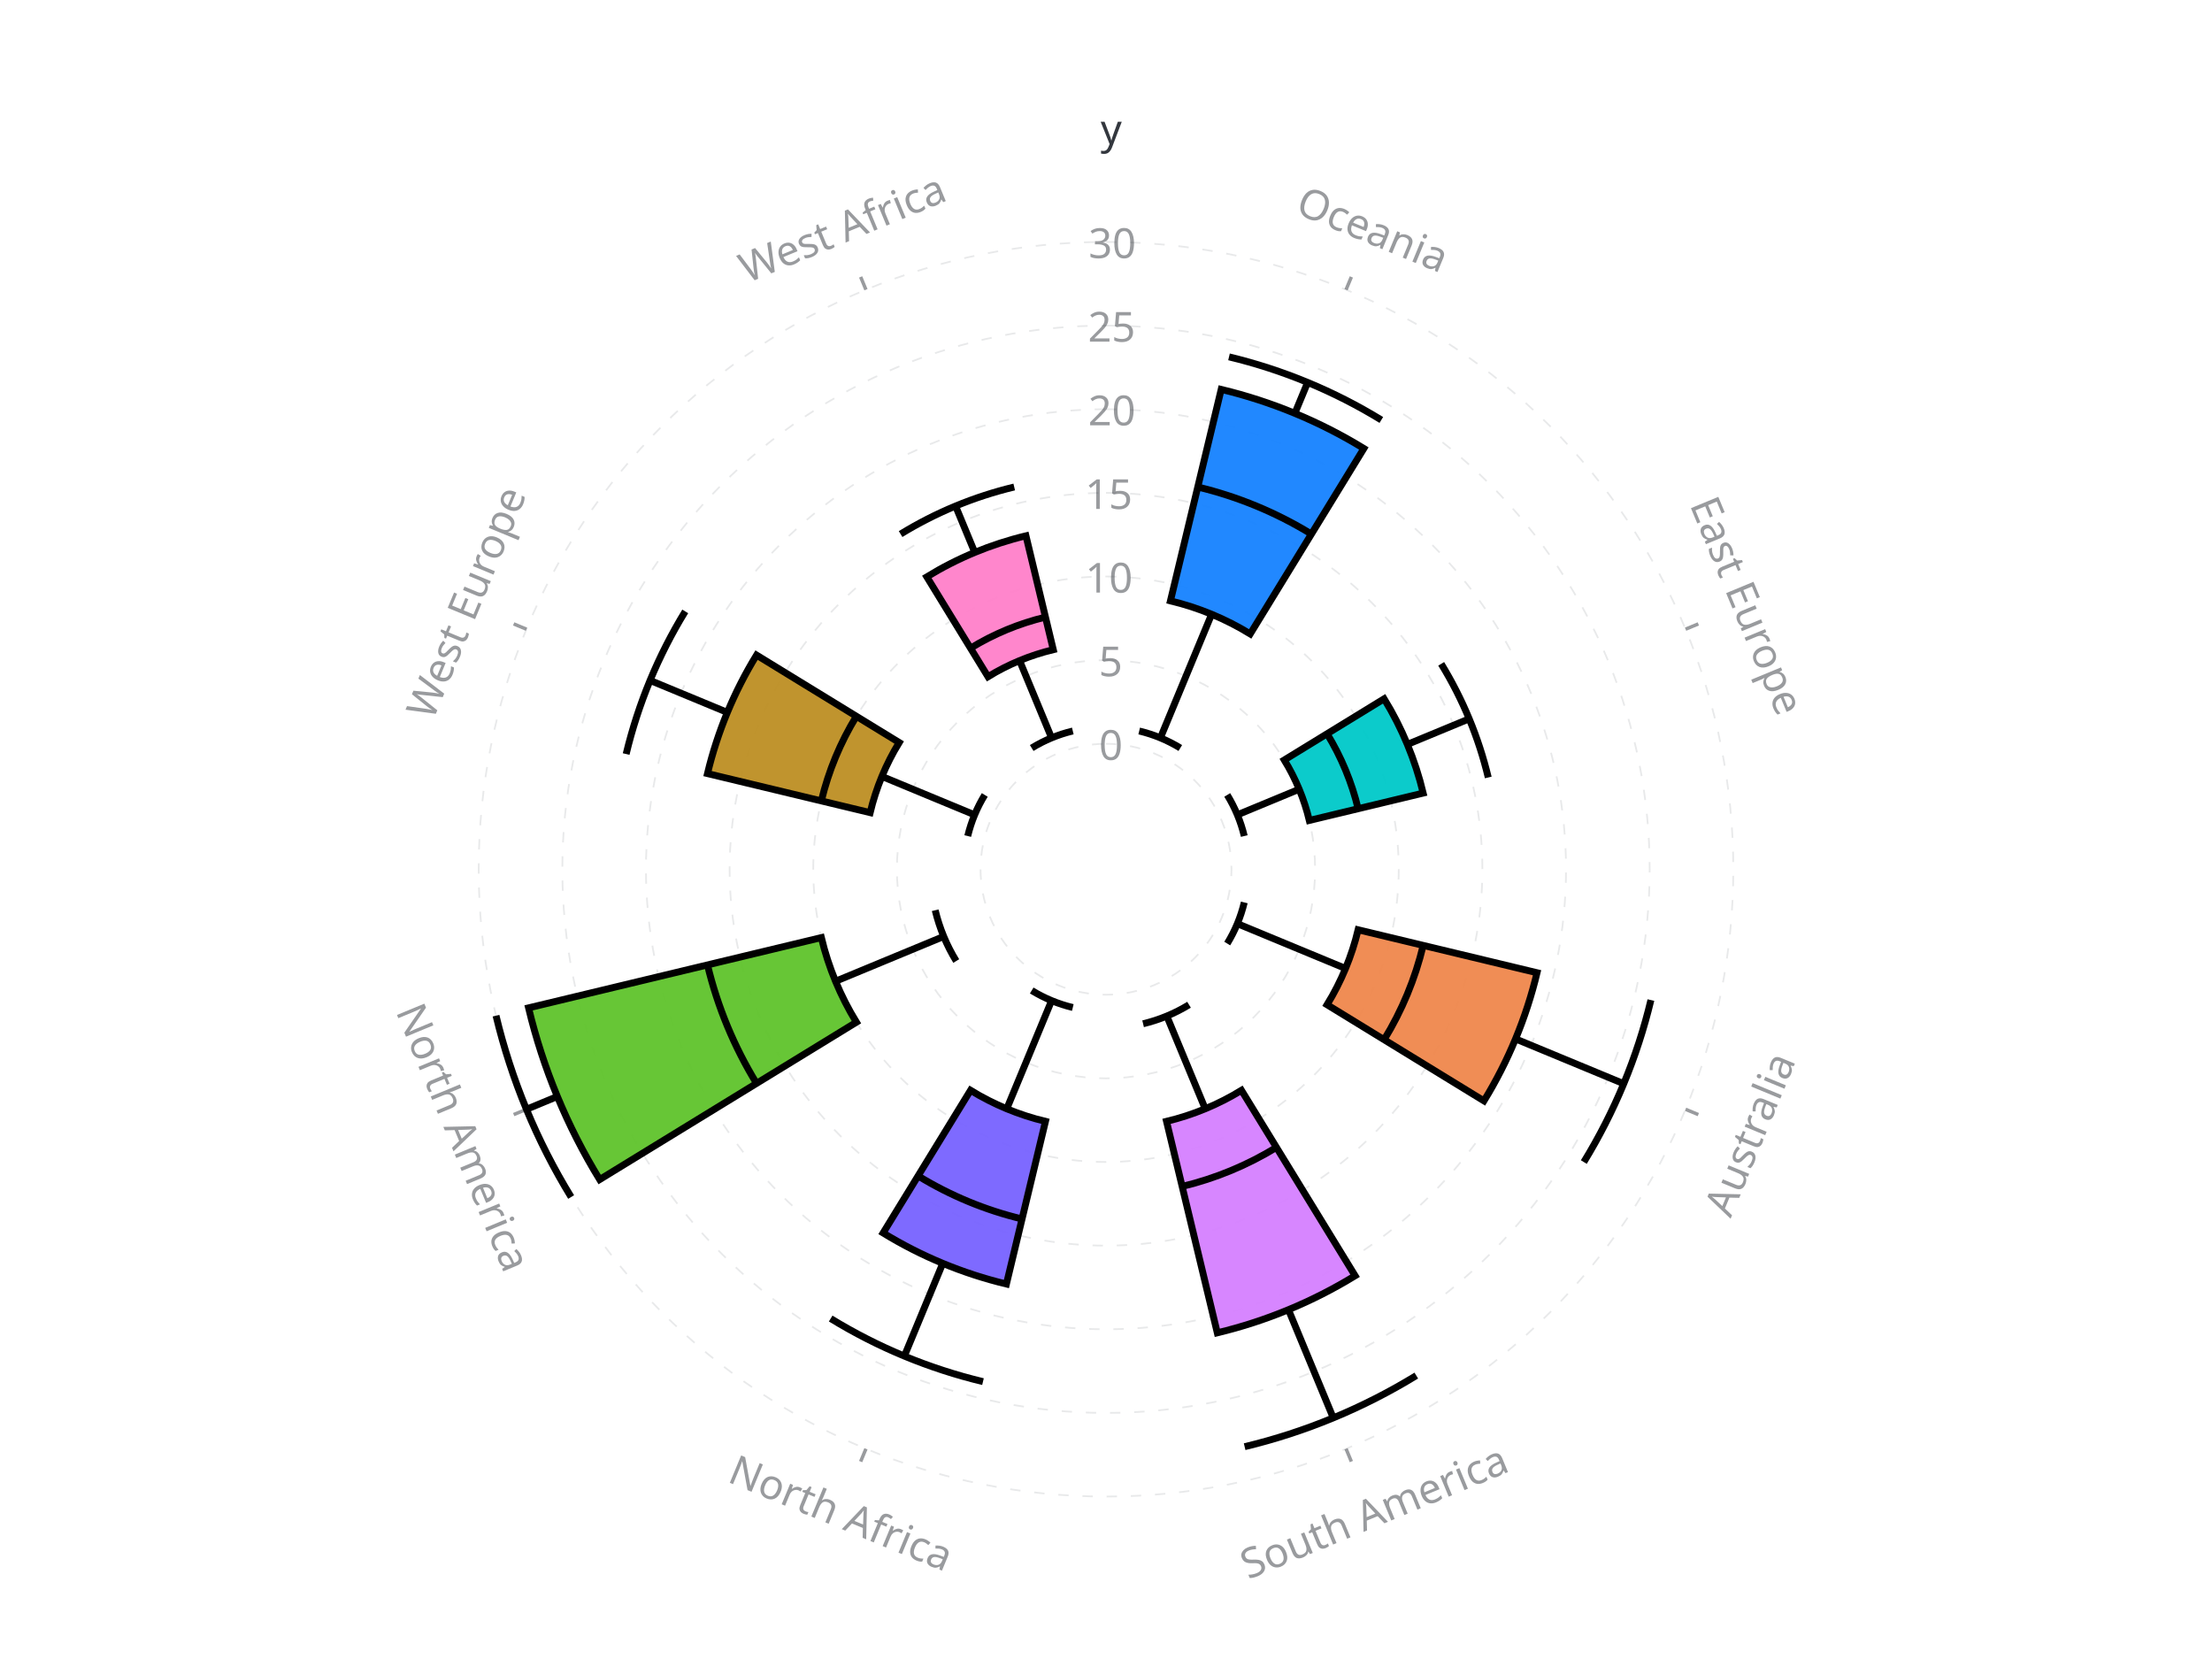
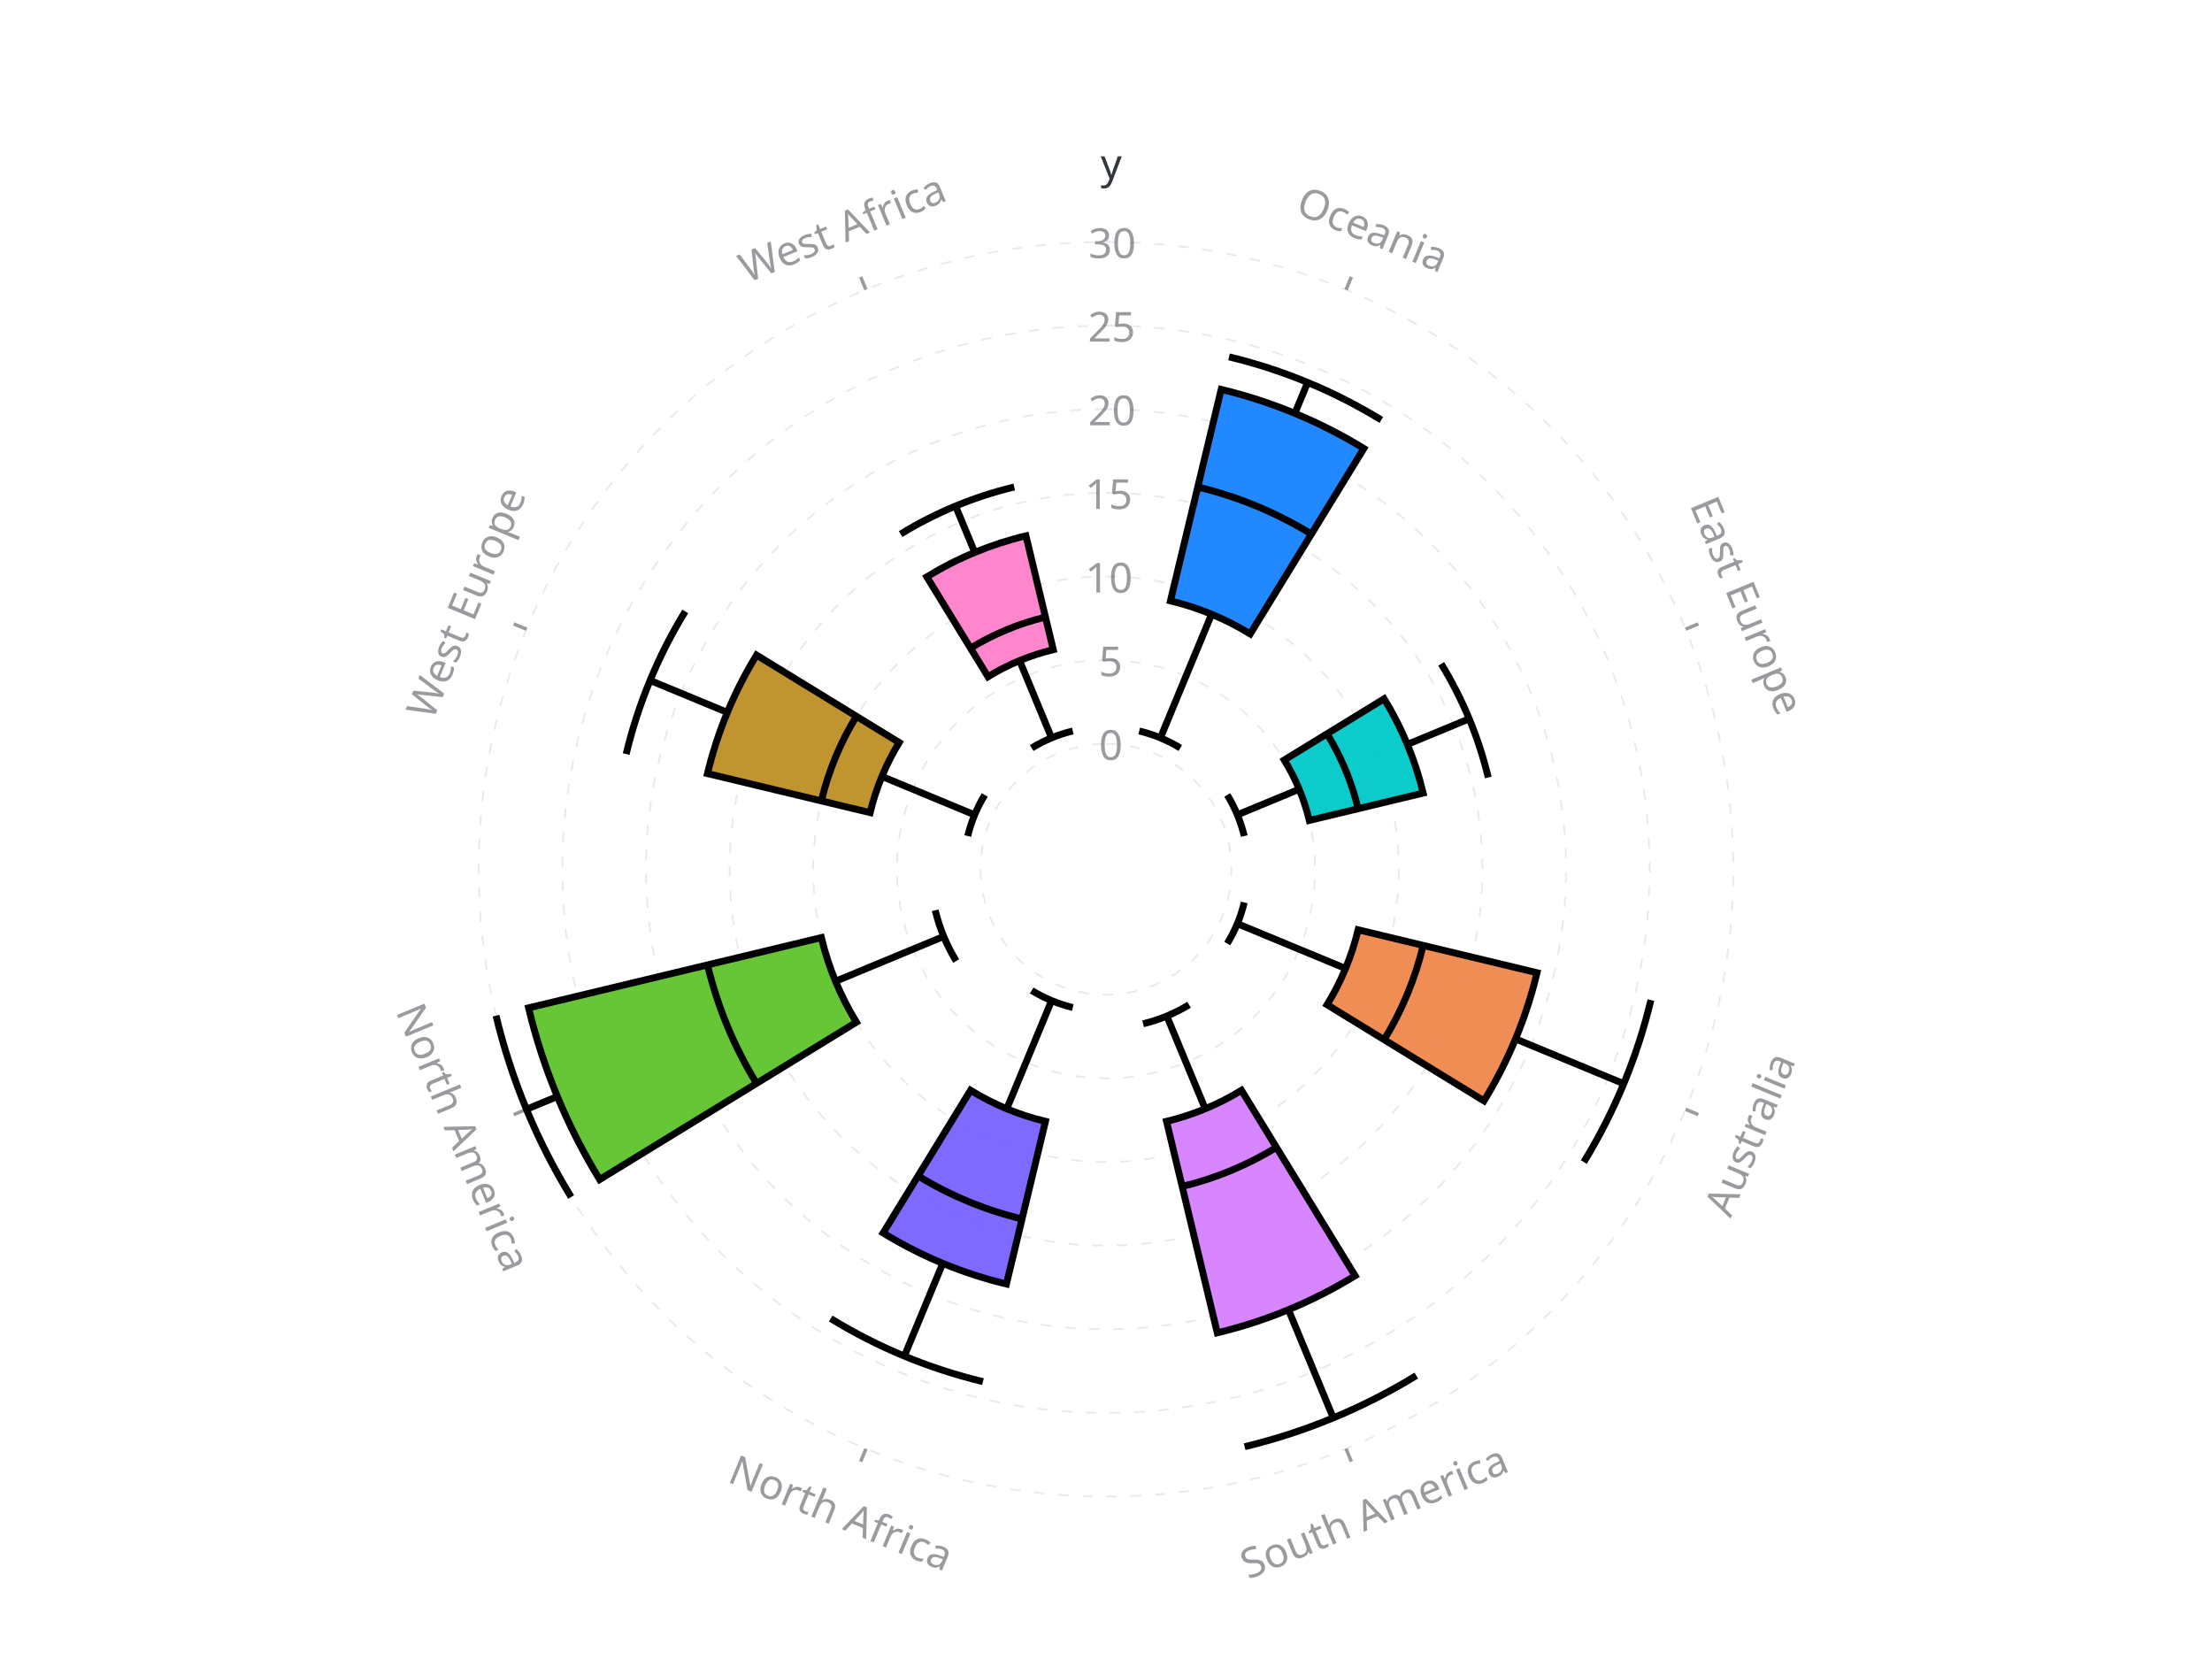
<svg xmlns="http://www.w3.org/2000/svg" width="640" height="480" style="background: transparent;" color-interpolation-filters="sRGB">
  <defs />
  <g id="g-svg-camera" transform="matrix(1,0,0,1,0,0)">
    <g id="g-root" fill="none" transform="matrix(1,0,0,1,0,0)">
      <g id="g-svg-17" fill="none" transform="matrix(1,0,0,1,0,0)" class="view">
        <g transform="matrix(1,0,0,1,0,0)">
          <path id="g-svg-18" fill="rgba(0,0,0,0)" class="area" d="M 0,0 l 640,0 l 0,480 l-640 0 z" width="640" height="480" />
        </g>
        <g transform="matrix(1,0,0,1,16,16)">
          <path id="g-svg-19" fill="rgba(0,0,0,0)" class="area" d="M 0,0 l 608,0 l 0,448 l-608 0 z" width="608" height="448" />
        </g>
        <g transform="matrix(1,0,0,1,16,16)">
          <path id="g-svg-20" fill="rgba(0,0,0,0)" class="area" d="M 0,0 l 608,0 l 0,448 l-608 0 z" width="608" height="448" />
        </g>
        <g transform="matrix(1,0,0,1,47,70)">
          <path id="g-svg-21" fill="rgba(0,0,0,0)" class="area" d="M 0,0 l 546,0 l 0,363 l-546 0 z" width="546" height="363" />
        </g>
        <g id="g-svg-22" fill="none" transform="matrix(1,0,0,1,0,0)" class="component">
          <g id="g-svg-24" fill="none" transform="matrix(1,0,0,1,0,0)">
            <g id="g-svg-25" fill="none" transform="matrix(1,0,0,1,0,0)" class="axis-grid-group" />
            <g id="g-svg-26" fill="none" transform="matrix(1,0,0,1,0,0)" class="axis-main-group">
              <g id="g-svg-27" fill="none" transform="matrix(1,0,0,1,0,0)" class="axis-line-group" />
              <g id="g-svg-28" fill="none" transform="matrix(1,0,0,1,0,0)" class="axis-tick-group">
                <g id="g-svg-29" fill="none" transform="matrix(1,0,0,1,389.457,83.81587)" class="axis-tick">
                  <g transform="matrix(1,0,0,1,0,-3.695518)">
                    <line id="g-svg-37" fill="none" x1="0" y1="3.696" x2="1.531" y2="0" class="axis-tick-item" stroke-width="1" stroke="rgba(29,33,41,1)" opacity="0.45" />
                  </g>
                </g>
                <g id="g-svg-30" fill="none" transform="matrix(1,0,0,1,487.6841,182.043)" class="axis-tick">
                  <g transform="matrix(1,0,0,1,0,-1.530734)">
                    <line id="g-svg-38" fill="none" x1="0" y1="1.531" x2="3.696" y2="0" class="axis-tick-item" stroke-width="1" stroke="rgba(29,33,41,1)" opacity="0.45" />
                  </g>
                </g>
                <g id="g-svg-31" fill="none" transform="matrix(1,0,0,1,487.6841,320.957)" class="axis-tick">
                  <g transform="matrix(1,0,0,1,0,0)">
                    <line id="g-svg-39" fill="none" x1="0" y1="0" x2="3.696" y2="1.531" class="axis-tick-item" stroke-width="1" stroke="rgba(29,33,41,1)" opacity="0.45" />
                  </g>
                </g>
                <g id="g-svg-32" fill="none" transform="matrix(1,0,0,1,389.457,419.1841)" class="axis-tick">
                  <g transform="matrix(1,0,0,1,0,0)">
                    <line id="g-svg-40" fill="none" x1="0" y1="0" x2="1.531" y2="3.696" class="axis-tick-item" stroke-width="1" stroke="rgba(29,33,41,1)" opacity="0.45" />
                  </g>
                </g>
                <g id="g-svg-33" fill="none" transform="matrix(1,0,0,1,250.543,419.1841)" class="axis-tick">
                  <g transform="matrix(1,0,0,1,-1.530734,0)">
                    <line id="g-svg-41" fill="none" x1="1.531" y1="0" x2="0" y2="3.696" class="axis-tick-item" stroke-width="1" stroke="rgba(29,33,41,1)" opacity="0.45" />
                  </g>
                </g>
                <g id="g-svg-34" fill="none" transform="matrix(1,0,0,1,152.3159,320.957)" class="axis-tick">
                  <g transform="matrix(1,0,0,1,-3.695518,0)">
                    <line id="g-svg-42" fill="none" x1="3.696" y1="0" x2="0" y2="1.531" class="axis-tick-item" stroke-width="1" stroke="rgba(29,33,41,1)" opacity="0.45" />
                  </g>
                </g>
                <g id="g-svg-35" fill="none" transform="matrix(1,0,0,1,152.3159,182.043)" class="axis-tick">
                  <g transform="matrix(1,0,0,1,-3.695518,-1.530734)">
                    <line id="g-svg-43" fill="none" x1="3.696" y1="1.531" x2="0" y2="0" class="axis-tick-item" stroke-width="1" stroke="rgba(29,33,41,1)" opacity="0.45" />
                  </g>
                </g>
                <g id="g-svg-36" fill="none" transform="matrix(1,0,0,1,250.543,83.81587)" class="axis-tick">
                  <g transform="matrix(1,0,0,1,-1.530734,-3.695518)">
                    <line id="g-svg-44" fill="none" x1="1.531" y1="3.696" x2="0" y2="0" class="axis-tick-item" stroke-width="1" stroke="rgba(29,33,41,1)" opacity="0.45" />
                  </g>
                </g>
              </g>
              <g id="g-svg-45" fill="none" transform="matrix(1,0,0,1,0,0)" class="axis-label-group">
                <g id="g-svg-46" fill="none" transform="matrix(0.92388,0.382683,-0.382683,0.92388,392.5185,76.42483)" class="axis-label">
                  <g transform="matrix(1,0,0,1,0,0)">
                    <text id="g-svg-54" fill="rgba(29,33,41,1)" dominant-baseline="central" paint-order="stroke" dx="0.5" font-family="sans-serif" font-size="12" font-style="normal" font-variant="normal" font-weight="normal" stroke-width="1" text-anchor="middle" class="axis-label-item" dy="-11.5px" opacity="0.45">
                      Oceania
                    </text>
                  </g>
                </g>
                <g id="g-svg-47" fill="none" transform="matrix(0.382683,0.92388,-0.92388,0.382683,495.0752,178.9815)" class="axis-label">
                  <g transform="matrix(1,0,0,1,0,0)">
                    <text id="g-svg-55" fill="rgba(29,33,41,1)" dominant-baseline="central" paint-order="stroke" dx="0.5" font-family="sans-serif" font-size="12" font-style="normal" font-variant="normal" font-weight="normal" stroke-width="1" text-anchor="middle" class="axis-label-item" dy="-11.5px" opacity="0.45">
                      East Europe
                    </text>
                  </g>
                </g>
                <g id="g-svg-48" fill="none" transform="matrix(0.382683,-0.92388,0.92388,0.382683,495.0752,324.0185)" class="axis-label">
                  <g transform="matrix(1,0,0,1,0,0)">
                    <text id="g-svg-56" fill="rgba(29,33,41,1)" dominant-baseline="central" paint-order="stroke" dx="0.5" font-family="sans-serif" font-size="12" font-style="normal" font-variant="normal" font-weight="normal" stroke-width="1" text-anchor="middle" class="axis-label-item" dy="11.5px" opacity="0.45">
                      Australia
                    </text>
                  </g>
                </g>
                <g id="g-svg-49" fill="none" transform="matrix(0.92388,-0.382683,0.382683,0.92388,392.5185,426.5752)" class="axis-label">
                  <g transform="matrix(1,0,0,1,0,0)">
                    <text id="g-svg-57" fill="rgba(29,33,41,1)" dominant-baseline="central" paint-order="stroke" dx="0.5" font-family="sans-serif" font-size="12" font-style="normal" font-variant="normal" font-weight="normal" stroke-width="1" text-anchor="middle" class="axis-label-item" dy="11.5px" opacity="0.45">
                      South America
                    </text>
                  </g>
                </g>
                <g id="g-svg-50" fill="none" transform="matrix(0.92388,0.382683,-0.382683,0.92388,247.4815,426.5752)" class="axis-label">
                  <g transform="matrix(1,0,0,1,0,0)">
                    <text id="g-svg-58" fill="rgba(29,33,41,1)" dominant-baseline="central" paint-order="stroke" dx="0.5" font-family="sans-serif" font-size="12" font-style="normal" font-variant="normal" font-weight="normal" stroke-width="1" text-anchor="middle" class="axis-label-item" dy="11.5px" opacity="0.45">
                      North Africa
                    </text>
                  </g>
                </g>
                <g id="g-svg-51" fill="none" transform="matrix(0.382683,0.92388,-0.92388,0.382683,144.9248,324.0185)" class="axis-label">
                  <g transform="matrix(1,0,0,1,0,0)">
                    <text id="g-svg-59" fill="rgba(29,33,41,1)" dominant-baseline="central" paint-order="stroke" dx="0.5" font-family="sans-serif" font-size="12" font-style="normal" font-variant="normal" font-weight="normal" stroke-width="1" text-anchor="middle" class="axis-label-item" dy="11.5px" opacity="0.45">
                      North America
                    </text>
                  </g>
                </g>
                <g id="g-svg-52" fill="none" transform="matrix(0.382683,-0.92388,0.92388,0.382683,144.9248,178.9815)" class="axis-label">
                  <g transform="matrix(1,0,0,1,0,0)">
                    <text id="g-svg-60" fill="rgba(29,33,41,1)" dominant-baseline="central" paint-order="stroke" dx="0.5" font-family="sans-serif" font-size="12" font-style="normal" font-variant="normal" font-weight="normal" stroke-width="1" text-anchor="middle" class="axis-label-item" dy="-11.5px" opacity="0.45">
                      West Europe
                    </text>
                  </g>
                </g>
                <g id="g-svg-53" fill="none" transform="matrix(0.92388,-0.382683,0.382683,0.92388,247.4815,76.42483)" class="axis-label">
                  <g transform="matrix(1,0,0,1,0,0)">
                    <text id="g-svg-61" fill="rgba(29,33,41,1)" dominant-baseline="central" paint-order="stroke" dx="0.5" font-family="sans-serif" font-size="12" font-style="normal" font-variant="normal" font-weight="normal" stroke-width="1" text-anchor="middle" class="axis-label-item" dy="-11.5px" opacity="0.45">
                      West Africa
                    </text>
                  </g>
                </g>
              </g>
            </g>
            <g id="g-svg-62" fill="none" transform="matrix(1,0,0,1,0,0)" class="axis-title-group" />
          </g>
        </g>
        <g id="g-svg-23" fill="none" transform="matrix(1,0,0,1,0,0)" class="component">
          <g id="g-svg-63" fill="none" class="axis" transform="matrix(1,0,0,1,0,0)">
            <g id="g-svg-64" fill="none" transform="matrix(1,0,0,1,0,0)" class="axis-grid-group">
              <g id="g-svg-65" fill="none" transform="matrix(1,0,0,1,0,0)" class="axis-grid">
                <g id="g-svg-66" fill="none" transform="matrix(1,0,0,1,0,0)" class="grid-line-group">
                  <g transform="matrix(1,0,0,1,283.7,215.2)">
                    <path id="g-svg-68" fill="none" class="grid-line" stroke="rgba(29,33,41,1)" stroke-width="0.5" stroke-dasharray="3,4" d="M 36.3,0 A 36.3 36.3 0 0 1 61.968 10.632 A 36.3 36.3 0 0 1 72.6 36.3 A 36.3 36.3 0 0 1 61.968 61.968 A 36.3 36.3 0 0 1 36.3 72.6 A 36.3 36.3 0 0 1 10.632 61.968 A 36.3 36.3 0 0 1 0 36.3 A 36.3 36.3 0 0 1 10.632 10.632 A 36.3 36.3 0 0 1 36.3 0" stroke-opacity="0.1" />
                  </g>
                  <g transform="matrix(1,0,0,1,259.5,191)">
                    <path id="g-svg-69" fill="none" class="grid-line" stroke="rgba(29,33,41,1)" stroke-width="0.5" stroke-dasharray="3,4" d="M 60.5,0 A 60.5 60.5 0 0 1 103.28 17.72 A 60.5 60.5 0 0 1 121 60.5 A 60.5 60.5 0 0 1 103.28 103.28 A 60.5 60.5 0 0 1 60.5 121 A 60.5 60.5 0 0 1 17.72 103.28 A 60.5 60.5 0 0 1 0 60.5 A 60.5 60.5 0 0 1 17.72 17.72 A 60.5 60.5 0 0 1 60.5 0" stroke-opacity="0.1" />
                  </g>
                  <g transform="matrix(1,0,0,1,235.3,166.8)">
                    <path id="g-svg-70" fill="none" class="grid-line" stroke="rgba(29,33,41,1)" stroke-width="0.5" stroke-dasharray="3,4" d="M 84.7,0 A 84.7 84.7 0 0 1 144.592 24.808 A 84.7 84.7 0 0 1 169.4 84.7 A 84.7 84.7 0 0 1 144.592 144.592 A 84.7 84.7 0 0 1 84.7 169.4 A 84.7 84.7 0 0 1 24.808 144.592 A 84.7 84.7 0 0 1 0 84.7 A 84.7 84.7 0 0 1 24.808 24.808 A 84.7 84.7 0 0 1 84.7 0" stroke-opacity="0.1" />
                  </g>
                  <g transform="matrix(1,0,0,1,211.1,142.6)">
                    <path id="g-svg-71" fill="none" class="grid-line" stroke="rgba(29,33,41,1)" stroke-width="0.5" stroke-dasharray="3,4" d="M 108.9,0 A 108.9 108.9 0 0 1 185.904 31.896 A 108.9 108.9 0 0 1 217.8 108.9 A 108.9 108.9 0 0 1 185.904 185.904 A 108.9 108.9 0 0 1 108.9 217.8 A 108.9 108.9 0 0 1 31.896 185.904 A 108.9 108.9 0 0 1 0 108.9 A 108.9 108.9 0 0 1 31.896 31.896 A 108.9 108.9 0 0 1 108.9 0" stroke-opacity="0.1" />
                  </g>
                  <g transform="matrix(1,0,0,1,186.9,118.4)">
                    <path id="g-svg-72" fill="none" class="grid-line" stroke="rgba(29,33,41,1)" stroke-width="0.5" stroke-dasharray="3,4" d="M 133.1,0 A 133.1 133.1 0 0 1 227.216 38.984 A 133.1 133.1 0 0 1 266.2 133.1 A 133.1 133.1 0 0 1 227.216 227.216 A 133.1 133.1 0 0 1 133.1 266.2 A 133.1 133.1 0 0 1 38.984 227.216 A 133.1 133.1 0 0 1 0 133.1 A 133.1 133.1 0 0 1 38.984 38.984 A 133.1 133.1 0 0 1 133.1 0" stroke-opacity="0.1" />
                  </g>
                  <g transform="matrix(1,0,0,1,162.7,94.2)">
                    <path id="g-svg-73" fill="none" class="grid-line" stroke="rgba(29,33,41,1)" stroke-width="0.5" stroke-dasharray="3,4" d="M 157.3,0 A 157.3 157.3 0 0 1 268.528 46.072 A 157.3 157.3 0 0 1 314.6 157.3 A 157.3 157.3 0 0 1 268.528 268.528 A 157.3 157.3 0 0 1 157.3 314.6 A 157.3 157.3 0 0 1 46.072 268.528 A 157.3 157.3 0 0 1 0 157.3 A 157.3 157.3 0 0 1 46.072 46.072 A 157.3 157.3 0 0 1 157.3 0" stroke-opacity="0.1" />
                  </g>
                  <g transform="matrix(1,0,0,1,138.5,70)">
                    <path id="g-svg-74" fill="none" class="grid-line" stroke="rgba(29,33,41,1)" stroke-width="0.5" stroke-dasharray="3,4" d="M 181.5,0 A 181.5 181.5 0 0 1 309.84 53.16 A 181.5 181.5 0 0 1 363 181.5 A 181.5 181.5 0 0 1 309.84 309.84 A 181.5 181.5 0 0 1 181.5 363 A 181.5 181.5 0 0 1 53.16 309.84 A 181.5 181.5 0 0 1 0 181.5 A 181.5 181.5 0 0 1 53.16 53.16 A 181.5 181.5 0 0 1 181.5 0" stroke-opacity="0.1" />
                  </g>
                </g>
                <g id="g-svg-67" fill="none" transform="matrix(1,0,0,1,0,0)" class="grid-region-group" />
              </g>
            </g>
            <g id="g-svg-75" fill="none" transform="matrix(1,0,0,1,0,0)" class="axis-main-group">
              <g id="g-svg-76" fill="none" transform="matrix(1,0,0,1,0,0)" class="axis-line-group">
                <g transform="matrix(1,0,0,1,320,70)">
-                   <line id="g-svg-77" fill="none" x1="0" y1="0" x2="0" y2="145.2" class="axis-line axis-line" stroke-width="0.5" stroke="rgba(29,33,41,1)" stroke-opacity="0.45" opacity="0" />
+                   <line id="g-svg-77" fill="none" x1="0" y1="0" x2="5.684341886080802e-14" y2="145.2" class="axis-line axis-line" stroke-width="0.5" stroke="rgba(29,33,41,1)" stroke-opacity="0.45" opacity="0" />
                </g>
              </g>
              <g id="g-svg-78" fill="none" transform="matrix(1,0,0,1,0,0)" class="axis-tick-group" />
              <g id="g-svg-79" fill="none" transform="matrix(1,0,0,1,0,0)" class="axis-label-group">
                <g id="g-svg-80" fill="none" transform="matrix(1,0,0,1,324.34,215.2)" class="axis-label">
                  <g transform="matrix(1,0,0,1,0,0)">
                    <text id="g-svg-87" fill="rgba(29,33,41,1)" dominant-baseline="central" paint-order="stroke" dx="0.5" font-family="sans-serif" font-size="12" font-style="normal" font-variant="normal" font-weight="normal" stroke-width="1" text-anchor="end" class="axis-label-item" opacity="0.45">
                      0
                    </text>
                  </g>
                </g>
                <g id="g-svg-81" fill="none" transform="matrix(1,0,0,1,324.28,191)" class="axis-label">
                  <g transform="matrix(1,0,0,1,0,0)">
                    <text id="g-svg-88" fill="rgba(29,33,41,1)" dominant-baseline="central" paint-order="stroke" dx="0.5" font-family="sans-serif" font-size="12" font-style="normal" font-variant="normal" font-weight="normal" stroke-width="1" text-anchor="end" class="axis-label-item" opacity="0.45">
                      5
                    </text>
                  </g>
                </g>
                <g id="g-svg-82" fill="none" transform="matrix(1,0,0,1,327.22,166.8)" class="axis-label">
                  <g transform="matrix(1,0,0,1,0,0)">
                    <text id="g-svg-89" fill="rgba(29,33,41,1)" dominant-baseline="central" paint-order="stroke" dx="0.5" font-family="sans-serif" font-size="12" font-style="normal" font-variant="normal" font-weight="normal" stroke-width="1" text-anchor="end" class="axis-label-item" opacity="0.45">
                      10
                    </text>
                  </g>
                </g>
                <g id="g-svg-83" fill="none" transform="matrix(1,0,0,1,327.16,142.6)" class="axis-label">
                  <g transform="matrix(1,0,0,1,0,0)">
                    <text id="g-svg-90" fill="rgba(29,33,41,1)" dominant-baseline="central" paint-order="stroke" dx="0.5" font-family="sans-serif" font-size="12" font-style="normal" font-variant="normal" font-weight="normal" stroke-width="1" text-anchor="end" class="axis-label-item" opacity="0.45">
                      15
                    </text>
                  </g>
                </g>
                <g id="g-svg-84" fill="none" transform="matrix(1,0,0,1,328.06,118.4)" class="axis-label">
                  <g transform="matrix(1,0,0,1,0,0)">
                    <text id="g-svg-91" fill="rgba(29,33,41,1)" dominant-baseline="central" paint-order="stroke" dx="0.5" font-family="sans-serif" font-size="12" font-style="normal" font-variant="normal" font-weight="normal" stroke-width="1" text-anchor="end" class="axis-label-item" opacity="0.45">
                      20
                    </text>
                  </g>
                </g>
                <g id="g-svg-85" fill="none" transform="matrix(1,0,0,1,328,94.2)" class="axis-label">
                  <g transform="matrix(1,0,0,1,0,0)">
                    <text id="g-svg-92" fill="rgba(29,33,41,1)" dominant-baseline="central" paint-order="stroke" dx="0.5" font-family="sans-serif" font-size="12" font-style="normal" font-variant="normal" font-weight="normal" stroke-width="1" text-anchor="end" class="axis-label-item" opacity="0.45">
                      25
                    </text>
                  </g>
                </g>
                <g id="g-svg-86" fill="none" transform="matrix(1,0,0,1,328.18,70)" class="axis-label">
                  <g transform="matrix(1,0,0,1,0,0)">
                    <text id="g-svg-93" fill="rgba(29,33,41,1)" dominant-baseline="central" paint-order="stroke" dx="0.5" font-family="sans-serif" font-size="12" font-style="normal" font-variant="normal" font-weight="normal" stroke-width="1" text-anchor="end" class="axis-label-item" opacity="0.45">
                      30
                    </text>
                  </g>
                </g>
              </g>
            </g>
-             <g id="g-svg-94" fill="none" transform="matrix(1,0,0,1,321,37)" class="axis-title-group">
+             <g id="g-svg-94" fill="none" transform="matrix(1,0,0,1,321,47)" class="axis-title-group">
              <g transform="matrix(1,0,0,1,0,0)">
                <text id="g-svg-95" fill="rgba(29,33,41,1)" dominant-baseline="central" paint-order="stroke" dx="0.5" font-family="sans-serif" font-size="12" font-style="normal" font-variant="normal" font-weight="normal" stroke-width="1" text-anchor="middle" class="axis-title" opacity="0.9">
                  y
                </text>
              </g>
            </g>
          </g>
        </g>
        <g transform="matrix(1,0,0,1,16,16)">
          <path id="g-svg-97" fill="rgba(0,0,0,0)" class="plot" d="M 0,0 l 608,0 l 0,448 l-608 0 z" width="608" height="448" />
          <g id="g-svg-98" fill="none" transform="matrix(1,0,0,1,0,0)" class="main-layer">
            <g transform="matrix(1,0,0,1,313.6039,87.25248)">
-               <path id="g-svg-100" fill="rgba(23,131,255,1)" d="M 25.987,2.842170943040401e-14 A 152.46 152.46 0 0 1 70.056 18.254 A 152.46 152.46 0 0 0 25.987 0 M 48.74,7.393 L 45.036,16.336 M 23.727,9.413 A 142.78 142.78 0 0 1 64.998 26.508 L 32.123,80.156 A 79.86 79.86 0 0 0 9.039 70.594 Z M 16.948,37.65 A 113.74 113.74 0 0 1 49.825 51.268 A 113.74 113.74 0 0 0 16.948 37.65 M 20.957,74.466 L 6.14,110.239 M 0,108.244 A 41.14 41.14 0 0 1 11.892 113.17 A 41.14 41.14 0 0 0 0 108.244" fill-opacity="0.95" stroke-width="2" stroke="rgba(0,0,0,1)" class="element" />
+               <path id="g-svg-100" fill="rgba(23,131,255,1)" d="M 25.987,1.4210854715202004e-14 A 152.46 152.46 0 0 1 70.056 18.254 A 152.46 152.46 0 0 0 25.987 0 M 48.74,7.393 L 45.036,16.336 M 23.727,9.413 A 142.78 142.78 0 0 1 64.998 26.508 L 32.123,80.156 A 79.86 79.86 0 0 0 9.039 70.594 Z M 16.948,37.65 A 113.74 113.74 0 0 1 49.825 51.268 A 113.74 113.74 0 0 0 16.948 37.65 M 20.957,74.466 L 6.14,110.239 M 0,108.244 A 41.14 41.14 0 0 1 11.892 113.17 A 41.14 41.14 0 0 0 0 108.244" fill-opacity="0.95" stroke-width="2" stroke="rgba(0,0,0,1)" class="element" />
            </g>
            <g transform="matrix(1,0,0,1,339.0776,176.071)">
-               <path id="g-svg-101" fill="rgba(0,201,201,1)" d="M 61.902,2.842170943040401e-14 A 113.74 113.74 0 0 1 75.52 32.877 A 113.74 113.74 0 0 0 61.902 -2.842170943040401e-14 M 70.004,15.903 L 52.118,23.311 M 45.395,10.116 A 94.38 94.38 0 0 1 56.695 37.396 L 23.751,45.306 A 60.5 60.5 0 0 0 16.507 27.818 Z M 28.887,20.231 A 75.02 75.02 0 0 1 37.87 41.916 A 75.02 75.02 0 0 0 28.887 20.231 M 20.817,36.277 L 2.931,43.685 M 0,37.933 A 41.14 41.14 0 0 1 4.926 49.825 A 41.14 41.14 0 0 0 0 37.933" fill-opacity="0.95" stroke-width="2" stroke="rgba(0,0,0,1)" class="element" />
+               <path id="g-svg-101" fill="rgba(0,201,201,1)" d="M 61.902,0 A 113.74 113.74 0 0 1 75.52 32.877 A 113.74 113.74 0 0 0 61.902 -2.842170943040401e-14 M 70.004,15.903 L 52.118,23.311 M 45.395,10.116 A 94.38 94.38 0 0 1 56.695 37.396 L 23.751,45.306 A 60.5 60.5 0 0 0 16.507 27.818 Z M 28.887,20.231 A 75.02 75.02 0 0 1 37.87 41.916 A 75.02 75.02 0 0 0 28.887 20.231 M 20.817,36.277 L 2.931,43.685 M 5.684341886080802e-14,37.933 A 41.14 41.14 0 0 1 4.926 49.825 A 41.14 41.14 0 0 0 0 37.933" fill-opacity="0.95" stroke-width="2" stroke="rgba(0,0,0,1)" class="element" />
            </g>
            <g transform="matrix(1,0,0,1,339.0776,245.1039)">
-               <path id="g-svg-102" fill="rgba(240,136,77,1)" d="M 122.582,28.247 A 162.14 162.14 0 0 1 103.169 75.114 A 162.14 162.14 0 0 0 122.582 28.247 M 114.72,52.444 L 83.419,39.479 M 89.639,20.338 A 128.26 128.26 0 0 1 74.282 57.412 L 28.887,29.594 A 75.02 75.02 0 0 0 37.87 7.909 Z M 56.695,12.429 A 94.38 94.38 0 0 1 45.395 39.709 A 94.38 94.38 0 0 0 56.695 12.429 M 34.232,19.105 L 2.931,6.14 M 4.926,0 A 41.14 41.14 0 0 1 5.684341886080802e-14 11.892 A 41.14 41.14 0 0 0 4.926 0" fill-opacity="0.95" stroke-width="2" stroke="rgba(0,0,0,1)" class="element" />
+               <path id="g-svg-102" fill="rgba(240,136,77,1)" d="M 122.582,28.247 A 162.14 162.14 0 0 1 103.169 75.114 A 162.14 162.14 0 0 0 122.582 28.247 M 114.72,52.444 L 83.419,39.479 M 89.639,20.338 A 128.26 128.26 0 0 1 74.282 57.412 L 28.887,29.594 A 75.02 75.02 0 0 0 37.87 7.909 Z M 56.695,12.429 A 94.38 94.38 0 0 1 45.395 39.709 A 94.38 94.38 0 0 0 56.695 12.429 M 34.232,19.105 L 2.931,6.14 M 4.926,0 A 41.14 41.14 0 0 1 0 11.892 A 41.14 41.14 0 0 0 4.926 0" fill-opacity="0.95" stroke-width="2" stroke="rgba(0,0,0,1)" class="element" />
            </g>
            <g transform="matrix(1,0,0,1,314.7338,274.7044)">
-               <path id="g-svg-103" fill="rgba(213,128,255,1)" d="M 79.042,107.296 A 171.82 171.82 0 0 1 29.377 127.868 A 171.82 171.82 0 0 0 79.042 107.296 M 55.019,119.537 L 42.054,88.236 M 61.34,78.409 A 137.94 137.94 0 0 1 21.468 94.924 L 6.779,33.743 A 75.02 75.02 0 0 0 28.464 24.761 Z M 38.58,41.268 A 94.38 94.38 0 0 1 11.299 52.568 A 94.38 94.38 0 0 0 38.58 41.268 M 17.975,30.105 L 6.862,3.276 M 13.291,0 A 45.98 45.98 0 0 1 0 5.505 A 45.98 45.98 0 0 0 13.291 0" fill-opacity="0.95" stroke-width="2" stroke="rgba(0,0,0,1)" class="element" />
+               <path id="g-svg-103" fill="rgba(213,128,255,1)" d="M 79.042,107.296 A 171.82 171.82 0 0 1 29.377 127.868 A 171.82 171.82 0 0 0 79.042 107.296 M 55.019,119.537 L 42.054,88.236 M 61.34,78.409 A 137.94 137.94 0 0 1 21.468 94.924 L 6.779,33.743 A 75.02 75.02 0 0 0 28.464 24.761 Z M 38.58,41.268 A 94.38 94.38 0 0 1 11.299 52.568 A 94.38 94.38 0 0 0 38.58 41.268 M 17.975,30.105 L 6.862,3.276 M 13.291,5.684341886080802e-14 A 45.98 45.98 0 0 1 0 5.505 A 45.98 45.98 0 0 0 13.291 0" fill-opacity="0.95" stroke-width="2" stroke="rgba(0,0,0,1)" class="element" />
            </g>
            <g transform="matrix(1,0,0,1,224.3399,270.5776)">
-               <path id="g-svg-104" fill="rgba(120,99,255,1)" d="M 44.069,113.17 A 152.46 152.46 0 0 1 0 94.916 A 152.46 152.46 0 0 0 44.069 113.17 M 21.316,105.777 L 32.429,78.948 M 50.848,84.932 A 123.42 123.42 0 0 1 15.173 70.155 L 40.462,28.887 A 75.02 75.02 0 0 0 62.147 37.87 Z M 55.368,66.107 A 104.06 104.06 0 0 1 25.289 53.648 A 104.06 104.06 0 0 0 55.368 66.107 M 50.951,34.232 L 63.917,2.931 M 70.056,4.926 A 41.14 41.14 0 0 1 58.165 0 A 41.14 41.14 0 0 0 70.056 4.926" fill-opacity="0.95" stroke-width="2" stroke="rgba(0,0,0,1)" class="element" />
+               <path id="g-svg-104" fill="rgba(120,99,255,1)" d="M 44.069,113.17 A 152.46 152.46 0 0 1 5.684341886080802e-14 94.916 A 152.46 152.46 0 0 0 44.069 113.17 M 21.316,105.777 L 32.429,78.948 M 50.848,84.932 A 123.42 123.42 0 0 1 15.173 70.155 L 40.462,28.887 A 75.02 75.02 0 0 0 62.147 37.87 Z M 55.368,66.107 A 104.06 104.06 0 0 1 25.289 53.648 A 104.06 104.06 0 0 0 55.368 66.107 M 50.951,34.232 L 63.917,2.931 M 70.056,4.926 A 41.14 41.14 0 0 1 58.165 0 A 41.14 41.14 0 0 0 70.056 4.926" fill-opacity="0.95" stroke-width="2" stroke="rgba(0,0,0,1)" class="element" />
            </g>
            <g transform="matrix(1,0,0,1,127.5149,247.3637)">
-               <path id="g-svg-105" fill="rgba(96,196,45,1)" d="M 21.731,82.97 A 181.5 181.5 0 0 1 0 30.507 A 181.5 181.5 0 0 0 21.731 82.97 M 8.801,57.593 L 17.744,53.889 M 29.985,77.912 A 171.82 171.82 0 0 1 9.413 28.247 L 94.125,7.909 A 84.7 84.7 0 0 0 104.267 32.392 Z M 75.379,50.094 A 118.58 118.58 0 0 1 61.182 15.818 A 118.58 118.58 0 0 0 75.379 50.094 M 98.233,20.55 L 129.534,7.584 M 133.154,14.69 A 50.82 50.82 0 0 1 127.069 2.842170943040401e-14 A 50.82 50.82 0 0 0 133.154 14.69" fill-opacity="0.95" stroke-width="2" stroke="rgba(0,0,0,1)" class="element" />
+               <path id="g-svg-105" fill="rgba(96,196,45,1)" d="M 21.731,82.97 A 181.5 181.5 0 0 1 0 30.507 A 181.5 181.5 0 0 0 21.731 82.97 M 8.801,57.593 L 17.744,53.889 M 29.985,77.912 A 171.82 171.82 0 0 1 9.413 28.247 L 94.125,7.909 A 84.7 84.7 0 0 0 104.267 32.392 Z M 75.379,50.094 A 118.58 118.58 0 0 1 61.182 15.818 A 118.58 118.58 0 0 0 75.379 50.094 M 98.233,20.55 L 129.534,7.584 M 133.154,14.69 A 50.82 50.82 0 0 1 127.069 0 A 50.82 50.82 0 0 0 133.154 14.69" fill-opacity="0.95" stroke-width="2" stroke="rgba(0,0,0,1)" class="element" />
            </g>
            <g transform="matrix(1,0,0,1,165.165,160.8977)">
-               <path id="g-svg-106" fill="rgba(189,143,36,1)" d="M 2.842170943040401e-14,41.271 A 142.78 142.78 0 0 1 17.095 0 A 142.78 142.78 0 0 0 0 41.271 M 6.923,19.963 L 29.281,29.224 M 23.531,46.92 A 118.58 118.58 0 0 1 37.729 12.644 L 78.997,37.933 A 70.18 70.18 0 0 0 70.594 58.219 Z M 56.475,54.83 A 84.7 84.7 0 0 1 66.616 30.347 A 84.7 84.7 0 0 0 56.475 54.83 M 73.997,47.746 L 100.827,58.859 M 98.832,64.998 A 41.14 41.14 0 0 1 103.757 53.107 A 41.14 41.14 0 0 0 98.832 64.998" fill-opacity="0.95" stroke-width="2" stroke="rgba(0,0,0,1)" class="element" />
+               <path id="g-svg-106" fill="rgba(189,143,36,1)" d="M 2.842170943040401e-14,41.271 A 142.78 142.78 0 0 1 17.095 0 A 142.78 142.78 0 0 0 2.842170943040401e-14 41.271 M 6.923,19.963 L 29.281,29.224 M 23.531,46.92 A 118.58 118.58 0 0 1 37.729 12.644 L 78.997,37.933 A 70.18 70.18 0 0 0 70.594 58.219 Z M 56.475,54.83 A 84.7 84.7 0 0 1 66.616 30.347 A 84.7 84.7 0 0 0 56.475 54.83 M 73.997,47.746 L 100.827,58.859 M 98.832,64.998 A 41.14 41.14 0 0 1 103.757 53.107 A 41.14 41.14 0 0 0 98.832 64.998" fill-opacity="0.95" stroke-width="2" stroke="rgba(0,0,0,1)" class="element" />
            </g>
            <g transform="matrix(1,0,0,1,244.571,124.9026)">
-               <path id="g-svg-107" fill="rgba(255,128,202,1)" d="M 2.842170943040401e-14,13.618 A 113.74 113.74 0 0 1 32.877 1.4210854715202004e-14 A 113.74 113.74 0 0 0 2.842170943040401e-14 13.618 M 15.903,5.515 L 21.459,18.93 M 7.587,25.998 A 99.22 99.22 0 0 1 36.267 14.119 L 44.176,47.063 A 65.34 65.34 0 0 0 25.289 54.886 Z M 20.231,46.632 A 75.02 75.02 0 0 1 41.916 37.65 A 75.02 75.02 0 0 0 20.231 46.632 M 34.424,50.231 L 43.685,72.589 M 37.933,75.52 A 41.14 41.14 0 0 1 49.825 70.594 A 41.14 41.14 0 0 0 37.933 75.52" fill-opacity="0.95" stroke-width="2" stroke="rgba(0,0,0,1)" class="element" />
+               <path id="g-svg-107" fill="rgba(255,128,202,1)" d="M 2.842170943040401e-14,13.618 A 113.74 113.74 0 0 1 32.877 1.4210854715202004e-14 A 113.74 113.74 0 0 0 -2.842170943040401e-14 13.618 M 15.903,5.515 L 21.459,18.93 M 7.587,25.998 A 99.22 99.22 0 0 1 36.267 14.119 L 44.176,47.063 A 65.34 65.34 0 0 0 25.289 54.886 Z M 20.231,46.632 A 75.02 75.02 0 0 1 41.916 37.65 A 75.02 75.02 0 0 0 20.231 46.632 M 34.424,50.231 L 43.685,72.589 M 37.933,75.52 A 41.14 41.14 0 0 1 49.825 70.594 A 41.14 41.14 0 0 0 37.933 75.52" fill-opacity="0.95" stroke-width="2" stroke="rgba(0,0,0,1)" class="element" />
            </g>
          </g>
          <g id="g-svg-99" fill="none" transform="matrix(1,0,0,1,0,0)" class="label-layer" />
        </g>
      </g>
    </g>
  </g>
</svg>
